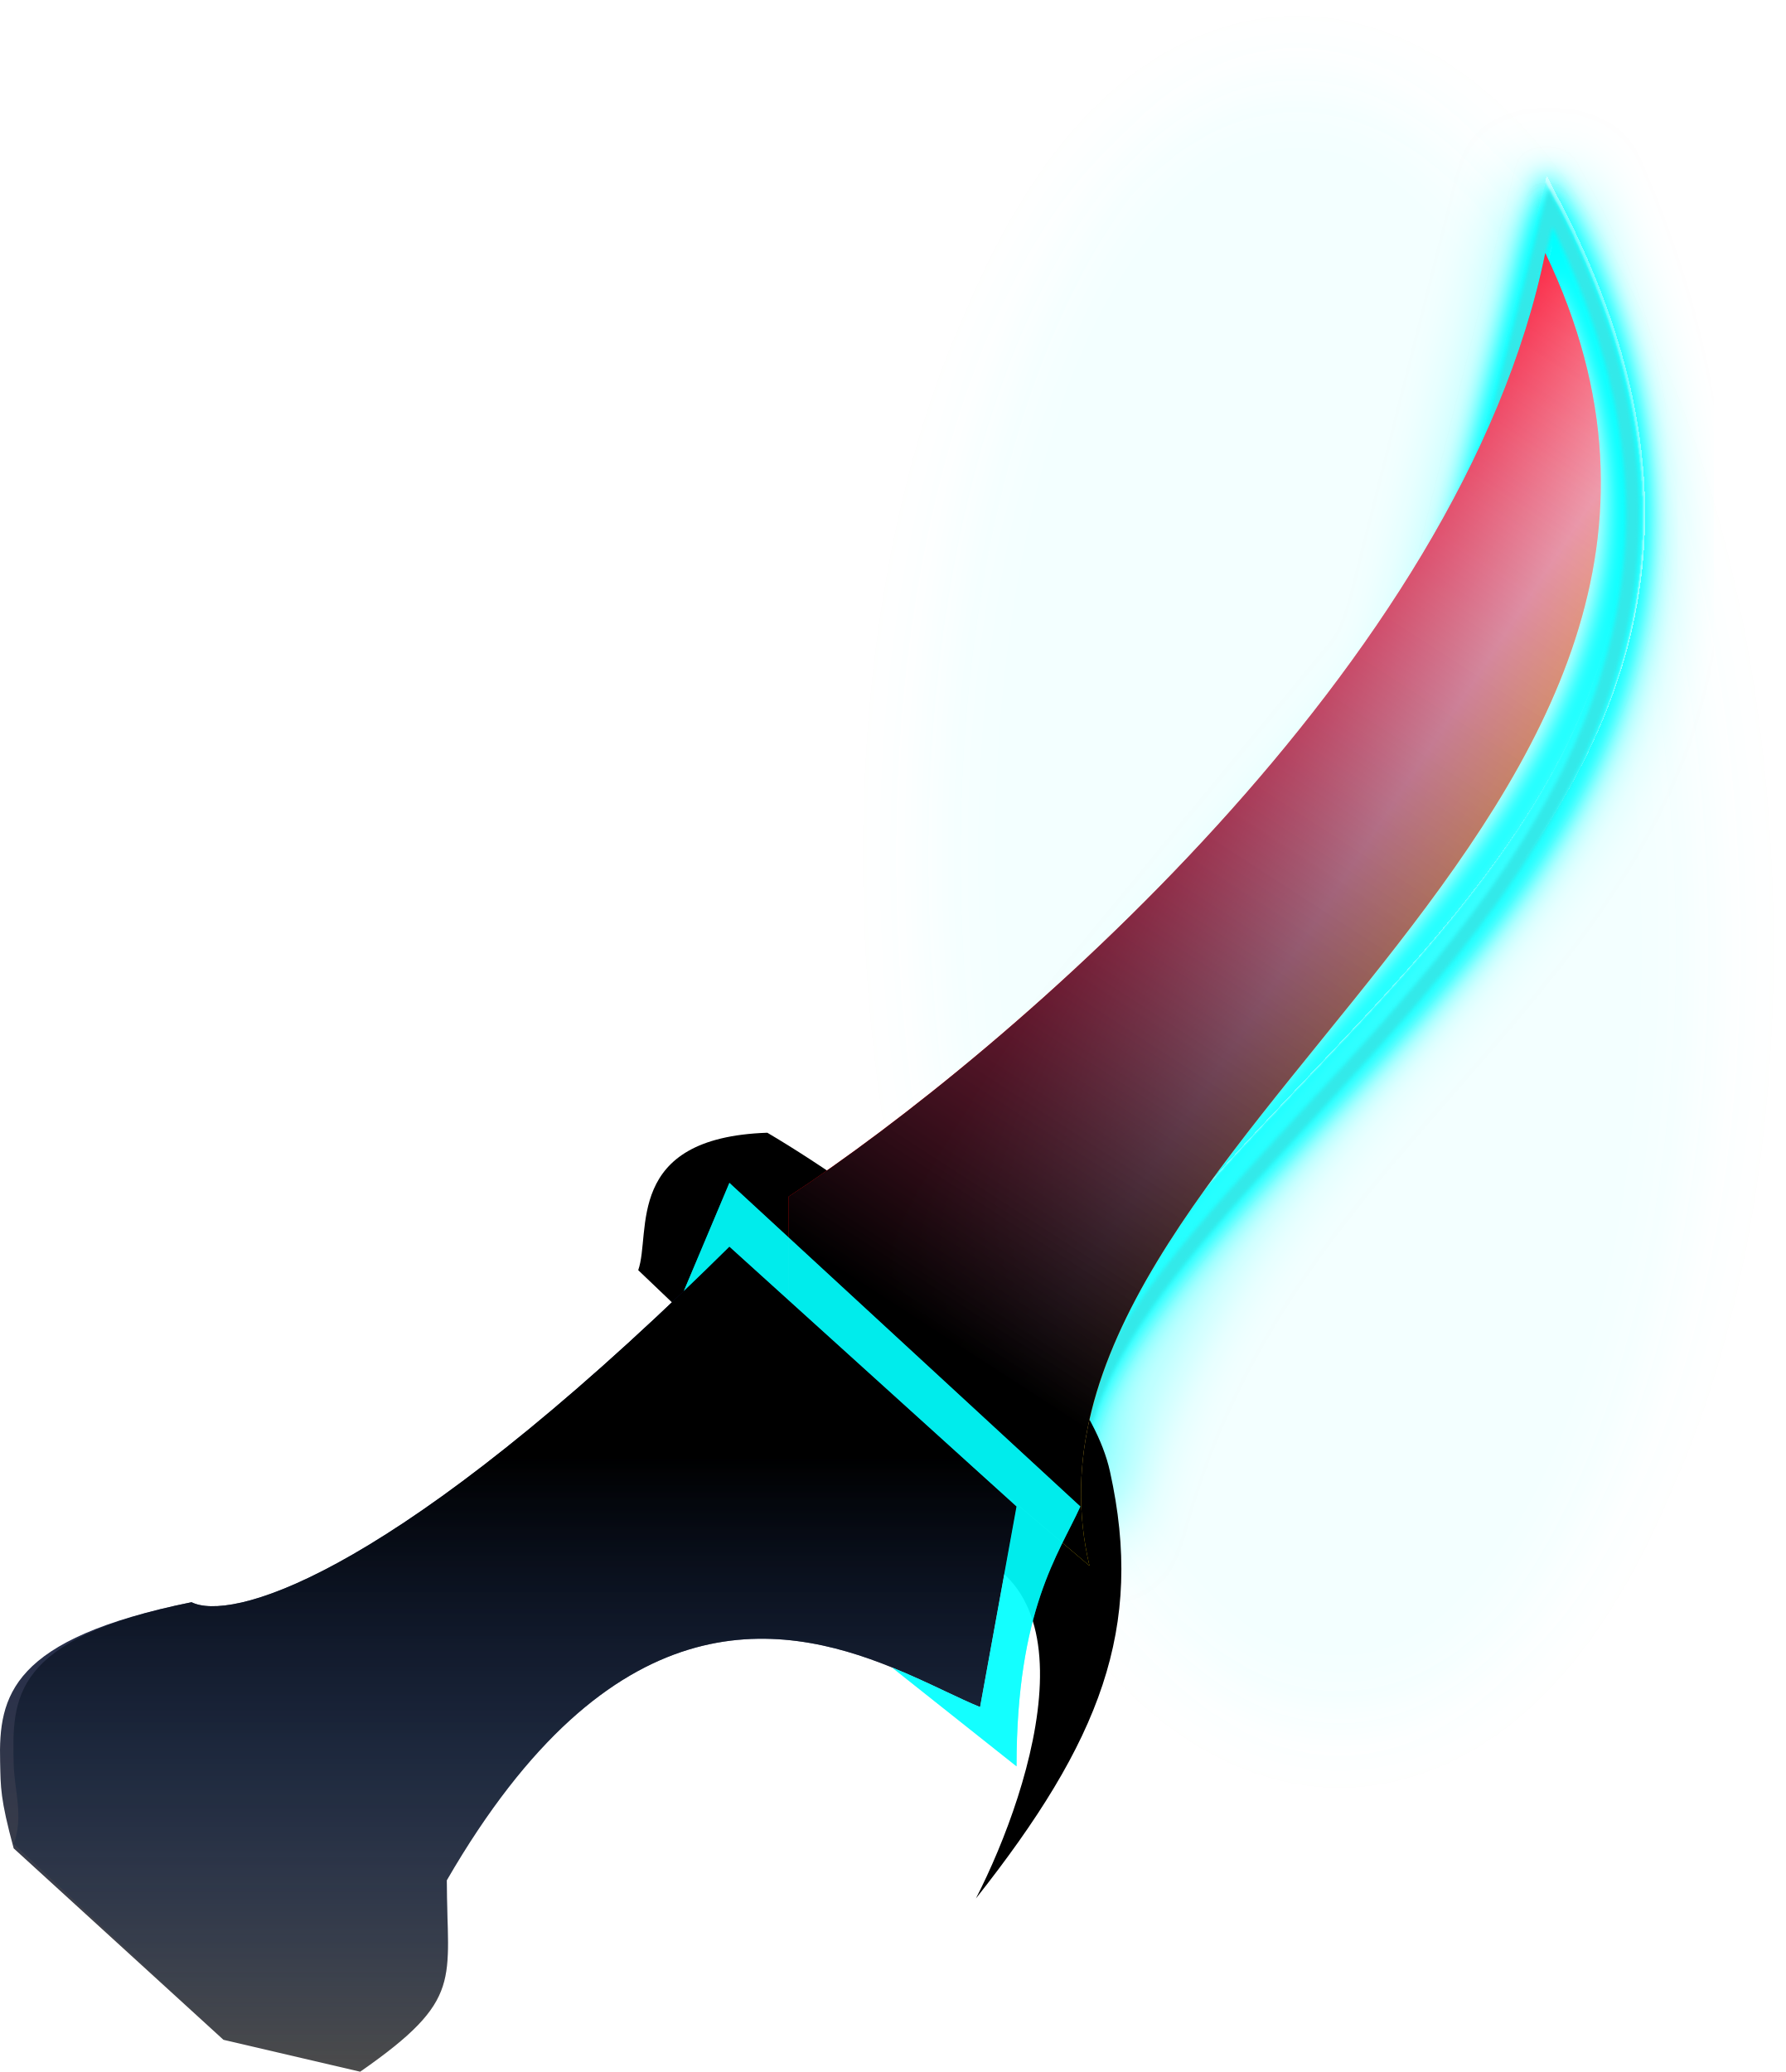
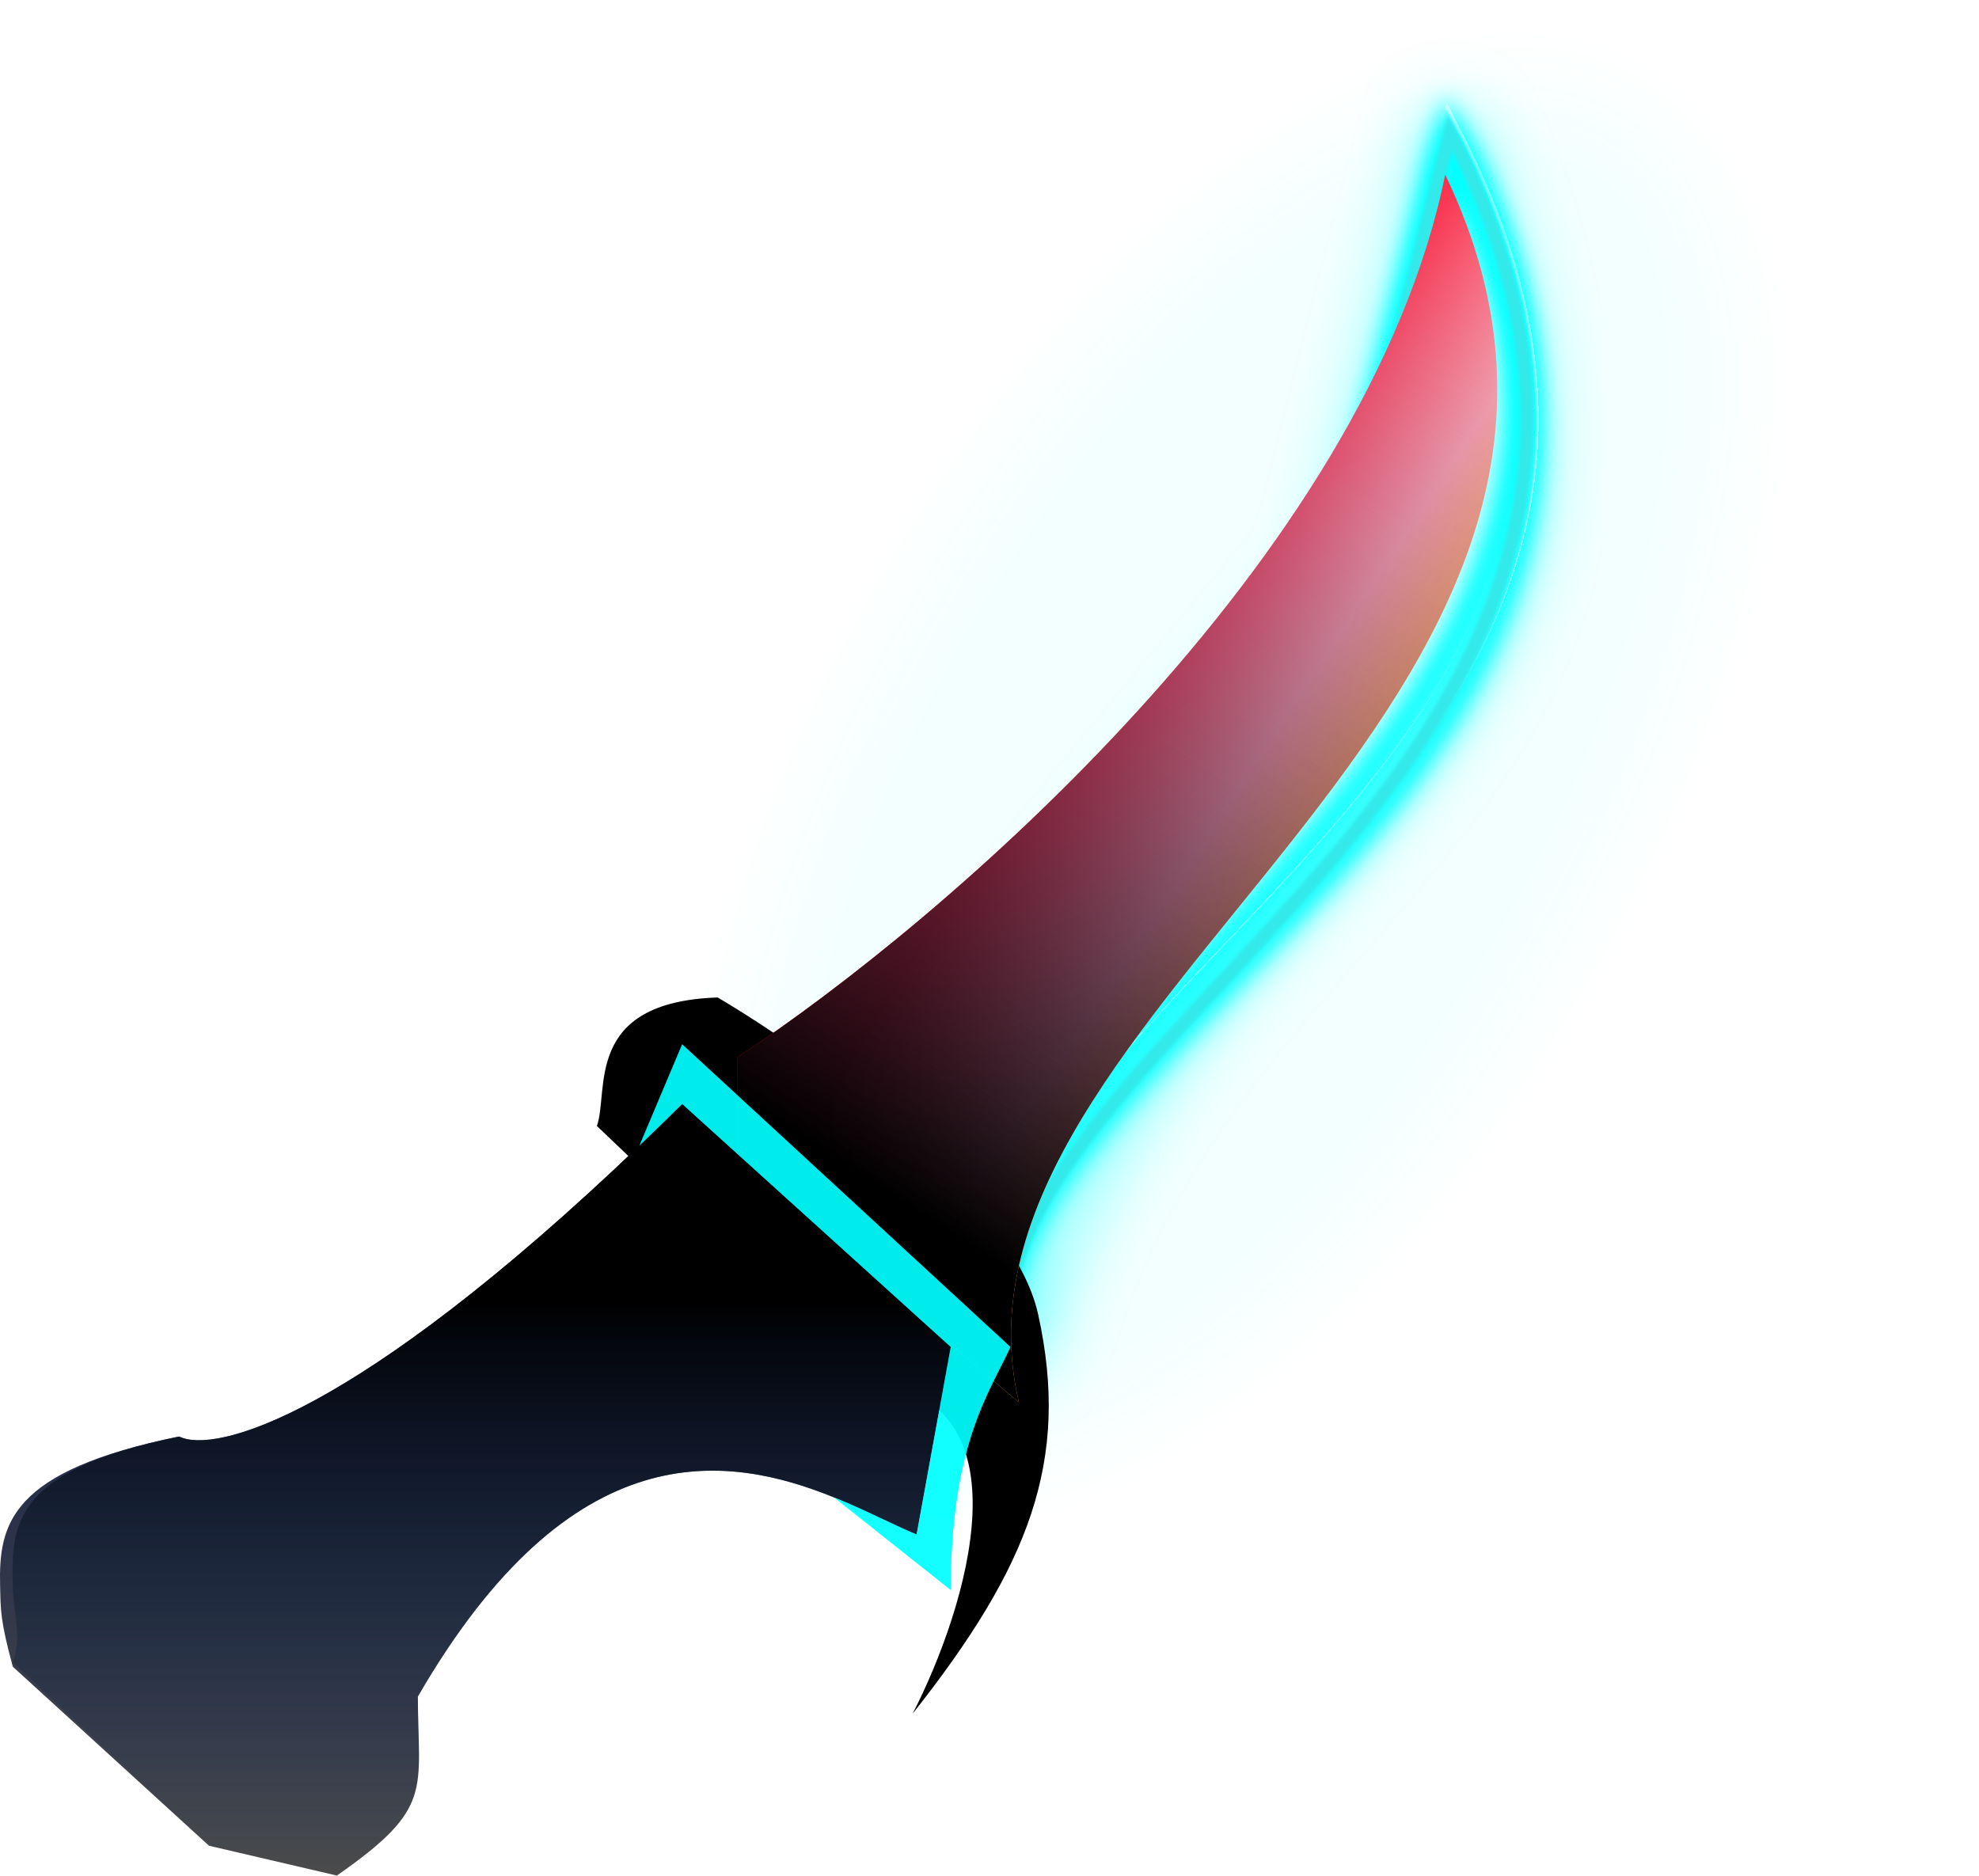
- <svg xmlns="http://www.w3.org/2000/svg" width="243" height="282" viewBox="0 0 243 282" fill="none">
+ <svg xmlns="http://www.w3.org/2000/svg" width="288" height="273" viewBox="0 0 288 273" fill="none">
  <g style="mix-blend-mode:hard-light" filter="url(#filter0_f_47_3)">
-     <ellipse cx="179.43" cy="122.739" rx="52.875" ry="112.038" transform="rotate(-1.91133 179.43 122.739)" fill="#33E9C6" fill-opacity="0.073" />
+     <ellipse cx="179.43" cy="113.739" rx="52.875" ry="112.038" transform="rotate(29.8617 179.43 113.739)" fill="#33E9C6" fill-opacity="0.073" />
  </g>
  <g style="mix-blend-mode:hard-light" filter="url(#filter1_f_47_3)">
-     <path d="M147.662 207.516C165.638 128.475 251.262 120.665 211.02 28.268L194.571 93.371L136.706 163.58L147.662 207.516Z" stroke="#00A8A8" stroke-width="3" />
+     <path d="M147.662 198.516C165.638 119.475 251.262 111.665 211.02 19.268L194.571 84.371L136.706 154.58L147.662 198.516Z" stroke="#00A8A8" stroke-width="3" />
  </g>
  <g style="mix-blend-mode:hard-light" filter="url(#filter2_f_47_3)">
-     <path d="M143.319 203.794C136.706 159.748 256.846 110.74 211.02 28.268L194.571 93.371L136.706 163.58L143.319 203.794Z" stroke="#00A8A8" stroke-width="3.923" />
+     <path d="M143.319 194.794C136.706 150.748 256.846 101.74 211.02 19.268L194.571 84.371L136.706 154.58L143.319 194.794Z" stroke="#00A8A8" stroke-width="3.923" />
  </g>
  <g style="mix-blend-mode:hard-light" filter="url(#filter3_ddi_47_3)">
-     <path d="M143.319 207.516C143.319 150.443 258.124 119.182 211.02 28.268L194.571 93.371L136.706 163.58L143.319 207.516Z" stroke="#33E9C6" stroke-opacity="0.2" stroke-width="3" />
+     <path d="M143.319 198.516C143.319 141.443 258.124 110.182 211.02 19.268L194.571 84.371L136.706 154.58L143.319 198.516Z" stroke="#33E9C6" stroke-opacity="0.2" stroke-width="3" />
  </g>
  <g filter="url(#filter4_f_47_3)">
-     <path d="M146.421 206.276C140.886 158.508 258.124 119.182 211.02 28.268L194.571 93.371L136.706 163.58L146.421 206.276Z" stroke="#33E9E9" stroke-width="1.846" />
+     <path d="M146.421 197.275C140.886 149.508 258.124 110.182 211.02 19.268L194.571 84.371L136.706 154.58L146.421 197.275Z" stroke="#33E9E9" stroke-width="1.846" />
  </g>
-   <path d="M104.438 154.165C84.839 154.833 88.668 167.749 86.866 172.871L126.066 210.284C150.397 211.887 140.709 243.02 132.824 258.386C149.721 237.007 155.803 221.641 151.072 200.263C147.288 183.16 118.406 162.405 104.438 154.165Z" fill="black" />
-   <path d="M210.319 34.435C198.904 90.516 136.909 143.412 107.338 162.85V178.359L148.282 213.1C134.634 155.406 247.54 111.98 210.319 34.435Z" fill="url(#paint0_linear_47_3)" />
-   <path d="M210.319 34.435C198.904 90.516 136.909 143.412 107.338 162.85V178.359L148.282 213.1C134.634 155.406 247.54 111.98 210.319 34.435Z" fill="url(#paint1_linear_47_3)" />
-   <path fill-rule="evenodd" clip-rule="evenodd" d="M30.413 277.617L49.024 281.96C63.292 272.034 60.811 269.553 60.811 255.905C83.237 217.135 105.88 220.648 121.385 226.926C124.026 227.996 126.459 229.145 128.649 230.179C130.39 231.002 131.978 231.752 133.394 232.331L138.356 205.035L99.273 169.674C97.155 171.769 95.088 173.78 93.07 175.709C51.594 215.367 31.198 220.626 26.071 218.062C1.459 223.056 -0.197 230.794 0.015 239.775C0.098 243.29 0.015 244.738 1.862 251.562L30.413 277.617Z" fill="url(#paint2_linear_47_3)" />
-   <path d="M99.273 169.674L138.356 205.035L133.394 232.331C131.978 231.752 130.39 231.002 128.649 230.179C126.459 229.145 124.026 227.996 121.385 226.926L138.356 240.396C138.356 219.055 144.146 211.445 147.041 205.035L99.273 160.989L93.07 175.709C95.088 173.78 97.155 171.769 99.273 169.674Z" fill="#00FFFF" fill-opacity="0.73" />
-   <path fill-rule="evenodd" clip-rule="evenodd" d="M30.413 277.617L49.024 281.96C63.292 272.034 60.811 268.312 60.811 255.905C83.237 217.135 105.88 220.648 121.385 226.926C124.026 227.996 126.459 229.145 128.649 230.179C130.39 231.002 131.978 231.752 133.393 232.331L138.356 205.035L99.273 169.674C97.155 171.769 95.088 173.78 93.07 175.709C51.594 215.367 31.198 220.626 26.071 218.062C1.459 223.056 1.65 231.126 1.862 240.107C1.945 243.622 3.258 247.277 1.862 250.942L30.413 277.617Z" fill="url(#paint3_linear_47_3)" />
-   <path d="M99.273 169.674L138.356 205.035L133.393 232.331C131.978 231.752 130.39 231.002 128.649 230.179C126.459 229.145 124.026 227.996 121.385 226.926L138.356 240.396C138.356 219.055 144.146 211.445 147.041 205.035L99.273 160.989L93.07 175.709C95.088 173.78 97.155 171.769 99.273 169.674Z" fill="#00FFFF" fill-opacity="0.73" />
+   <path d="M104.438 145.165C84.839 145.833 88.668 158.749 86.866 163.871L126.066 201.284C150.397 202.887 140.709 234.02 132.824 249.386C149.721 228.007 155.803 212.641 151.072 191.263C147.288 174.16 118.406 153.405 104.438 145.165Z" fill="black" />
+   <path d="M210.319 25.435C198.904 81.516 136.909 134.412 107.338 153.85V169.359L148.282 204.099C134.634 146.406 247.54 102.98 210.319 25.435Z" fill="url(#paint0_linear_47_3)" />
+   <path d="M210.319 25.435C198.904 81.516 136.909 134.412 107.338 153.85V169.359L148.282 204.099C134.634 146.406 247.54 102.98 210.319 25.435Z" fill="url(#paint1_linear_47_3)" />
+   <path fill-rule="evenodd" clip-rule="evenodd" d="M30.413 268.617L49.024 272.96C63.292 263.034 60.811 260.553 60.811 246.905C83.237 208.135 105.88 211.648 121.385 217.926C124.026 218.996 126.459 220.145 128.649 221.179C130.39 222.002 131.978 222.752 133.394 223.331L138.356 196.035L99.273 160.674C97.155 162.769 95.088 164.78 93.07 166.709C51.594 206.367 31.198 211.626 26.071 209.062C1.459 214.056 -0.197 221.794 0.015 230.775C0.098 234.29 0.015 235.738 1.862 242.562L30.413 268.617Z" fill="url(#paint2_linear_47_3)" />
+   <path d="M99.273 160.674L138.356 196.035L133.394 223.331C131.978 222.752 130.39 222.002 128.649 221.179C126.459 220.145 124.026 218.996 121.385 217.926L138.356 231.396C138.356 210.055 144.146 202.445 147.041 196.035L99.273 151.989L93.07 166.709C95.088 164.78 97.155 162.769 99.273 160.674Z" fill="#00FFFF" fill-opacity="0.73" />
+   <path fill-rule="evenodd" clip-rule="evenodd" d="M30.413 268.617L49.024 272.96C63.292 263.034 60.811 259.312 60.811 246.905C83.237 208.135 105.88 211.648 121.385 217.926C124.026 218.996 126.459 220.145 128.649 221.179C130.39 222.002 131.978 222.752 133.393 223.331L138.356 196.035L99.273 160.674C97.155 162.769 95.088 164.78 93.07 166.709C51.594 206.367 31.198 211.626 26.071 209.062C1.459 214.056 1.65 222.126 1.862 231.107C1.945 234.622 3.258 238.277 1.862 241.942L30.413 268.617Z" fill="url(#paint3_linear_47_3)" />
+   <path d="M99.273 160.674L138.356 196.035L133.393 223.331C131.978 222.752 130.39 222.002 128.649 221.179C126.459 220.145 124.026 218.996 121.385 217.926L138.356 231.396C138.356 210.055 144.146 202.445 147.041 196.035L99.273 151.989L93.07 166.709C95.088 164.78 97.155 162.769 99.273 160.674Z" fill="#00FFFF" fill-opacity="0.73" />
  <defs>
-     <filter id="filter0_f_47_3" x="116.343" y="0.642" width="126.174" height="244.193" filterUnits="userSpaceOnUse" color-interpolation-filters="sRGB">
+     <filter id="filter0_f_47_3" x="97.109" y="2.941" width="164.643" height="221.597" filterUnits="userSpaceOnUse" color-interpolation-filters="sRGB">
      <feFlood flood-opacity="0" result="BackgroundImageFix" />
      <feBlend mode="normal" in="SourceGraphic" in2="BackgroundImageFix" result="shape" />
      <feGaussianBlur stdDeviation="5.054" result="effect1_foregroundBlur_47_3" />
    </filter>
-     <filter id="filter1_f_47_3" x="124.96" y="13.536" width="108.304" height="204.451" filterUnits="userSpaceOnUse" color-interpolation-filters="sRGB">
+     <filter id="filter1_f_47_3" x="124.96" y="4.536" width="108.304" height="204.451" filterUnits="userSpaceOnUse" color-interpolation-filters="sRGB">
      <feFlood flood-opacity="0" result="BackgroundImageFix" />
      <feBlend mode="normal" in="SourceGraphic" in2="BackgroundImageFix" result="shape" />
      <feGaussianBlur stdDeviation="5.054" result="effect1_foregroundBlur_47_3" />
    </filter>
-     <filter id="filter2_f_47_3" x="131.257" y="19.62" width="95.543" height="187.862" filterUnits="userSpaceOnUse" color-interpolation-filters="sRGB">
+     <filter id="filter2_f_47_3" x="131.257" y="10.62" width="95.543" height="187.861" filterUnits="userSpaceOnUse" color-interpolation-filters="sRGB">
      <feFlood flood-opacity="0" result="BackgroundImageFix" />
      <feBlend mode="normal" in="SourceGraphic" in2="BackgroundImageFix" result="shape" />
      <feGaussianBlur stdDeviation="1.685" result="effect1_foregroundBlur_47_3" />
    </filter>
-     <filter id="filter3_ddi_47_3" x="130.743" y="23.058" width="97.502" height="192.43" filterUnits="userSpaceOnUse" color-interpolation-filters="sRGB">
+     <filter id="filter3_ddi_47_3" x="130.743" y="14.058" width="97.502" height="192.43" filterUnits="userSpaceOnUse" color-interpolation-filters="sRGB">
      <feFlood flood-opacity="0" result="BackgroundImageFix" />
      <feColorMatrix in="SourceAlpha" type="matrix" values="0 0 0 0 0 0 0 0 0 0 0 0 0 0 0 0 0 0 127 0" result="hardAlpha" />
      <feOffset dy="3" />
      <feGaussianBlur stdDeviation="1.154" />
      <feColorMatrix type="matrix" values="0 0 0 0 0 0 0 0 0 0.3 0 0 0 0 0.275 0 0 0 0.7 0" />
      <feBlend mode="multiply" in2="BackgroundImageFix" result="effect1_dropShadow_47_3" />
      <feColorMatrix in="SourceAlpha" type="matrix" values="0 0 0 0 0 0 0 0 0 0 0 0 0 0 0 0 0 0 127 0" result="hardAlpha" />
      <feOffset dy="3.369" />
      <feGaussianBlur stdDeviation="2.19" />
      <feColorMatrix type="matrix" values="0 0 0 0 0 0 0 0 0 0.6 0 0 0 0 0.6 0 0 0 1 0" />
      <feBlend mode="color-dodge" in2="effect1_dropShadow_47_3" result="effect2_dropShadow_47_3" />
      <feBlend mode="normal" in="SourceGraphic" in2="effect2_dropShadow_47_3" result="shape" />
      <feColorMatrix in="SourceAlpha" type="matrix" values="0 0 0 0 0 0 0 0 0 0 0 0 0 0 0 0 0 0 127 0" result="hardAlpha" />
      <feOffset dx="-0.3" dy="0.6" />
      <feGaussianBlur stdDeviation="0.15" />
      <feComposite in2="hardAlpha" operator="arithmetic" k2="-1" k3="1" />
      <feColorMatrix type="matrix" values="0 0 0 0 1 0 0 0 0 1 0 0 0 0 1 0 0 0 0.5 0" />
      <feBlend mode="normal" in2="shape" result="effect3_innerShadow_47_3" />
    </filter>
-     <filter id="filter4_f_47_3" x="135.243" y="25.223" width="88.348" height="181.719" filterUnits="userSpaceOnUse" color-interpolation-filters="sRGB">
+     <filter id="filter4_f_47_3" x="135.243" y="16.222" width="88.348" height="181.719" filterUnits="userSpaceOnUse" color-interpolation-filters="sRGB">
      <feFlood flood-opacity="0" result="BackgroundImageFix" />
      <feBlend mode="normal" in="SourceGraphic" in2="BackgroundImageFix" result="shape" />
      <feGaussianBlur stdDeviation="0.231" result="effect1_foregroundBlur_47_3" />
    </filter>
-     <linearGradient id="paint0_linear_47_3" x1="106.718" y1="93.99" x2="188.606" y2="147.961" gradientUnits="userSpaceOnUse">
+     <linearGradient id="paint0_linear_47_3" x1="106.718" y1="84.99" x2="188.606" y2="138.961" gradientUnits="userSpaceOnUse">
      <stop offset="0.526" stop-color="#FF0000" />
      <stop offset="0.792" stop-color="#FFBEA2" />
      <stop offset="1" stop-color="#FFD600" />
    </linearGradient>
-     <linearGradient id="paint1_linear_47_3" x1="106.718" y1="203.174" x2="218.383" y2="30.713" gradientUnits="userSpaceOnUse">
+     <linearGradient id="paint1_linear_47_3" x1="106.718" y1="194.174" x2="218.383" y2="21.713" gradientUnits="userSpaceOnUse">
      <stop offset="0.143" />
      <stop offset="1" stop-color="#FF78E1" stop-opacity="0.26" />
    </linearGradient>
-     <linearGradient id="paint2_linear_47_3" x1="73.839" y1="160.989" x2="73.839" y2="281.96" gradientUnits="userSpaceOnUse">
+     <linearGradient id="paint2_linear_47_3" x1="73.839" y1="151.989" x2="73.839" y2="272.96" gradientUnits="userSpaceOnUse">
      <stop stop-color="#001049" />
      <stop offset="1" stop-color="#4B4B4B" />
    </linearGradient>
-     <linearGradient id="paint3_linear_47_3" x1="73.839" y1="160.989" x2="73.839" y2="281.96" gradientUnits="userSpaceOnUse">
+     <linearGradient id="paint3_linear_47_3" x1="73.839" y1="151.989" x2="73.839" y2="272.96" gradientUnits="userSpaceOnUse">
      <stop offset="0.307" />
      <stop offset="1" stop-color="#1A3763" stop-opacity="0" />
    </linearGradient>
  </defs>
</svg>
